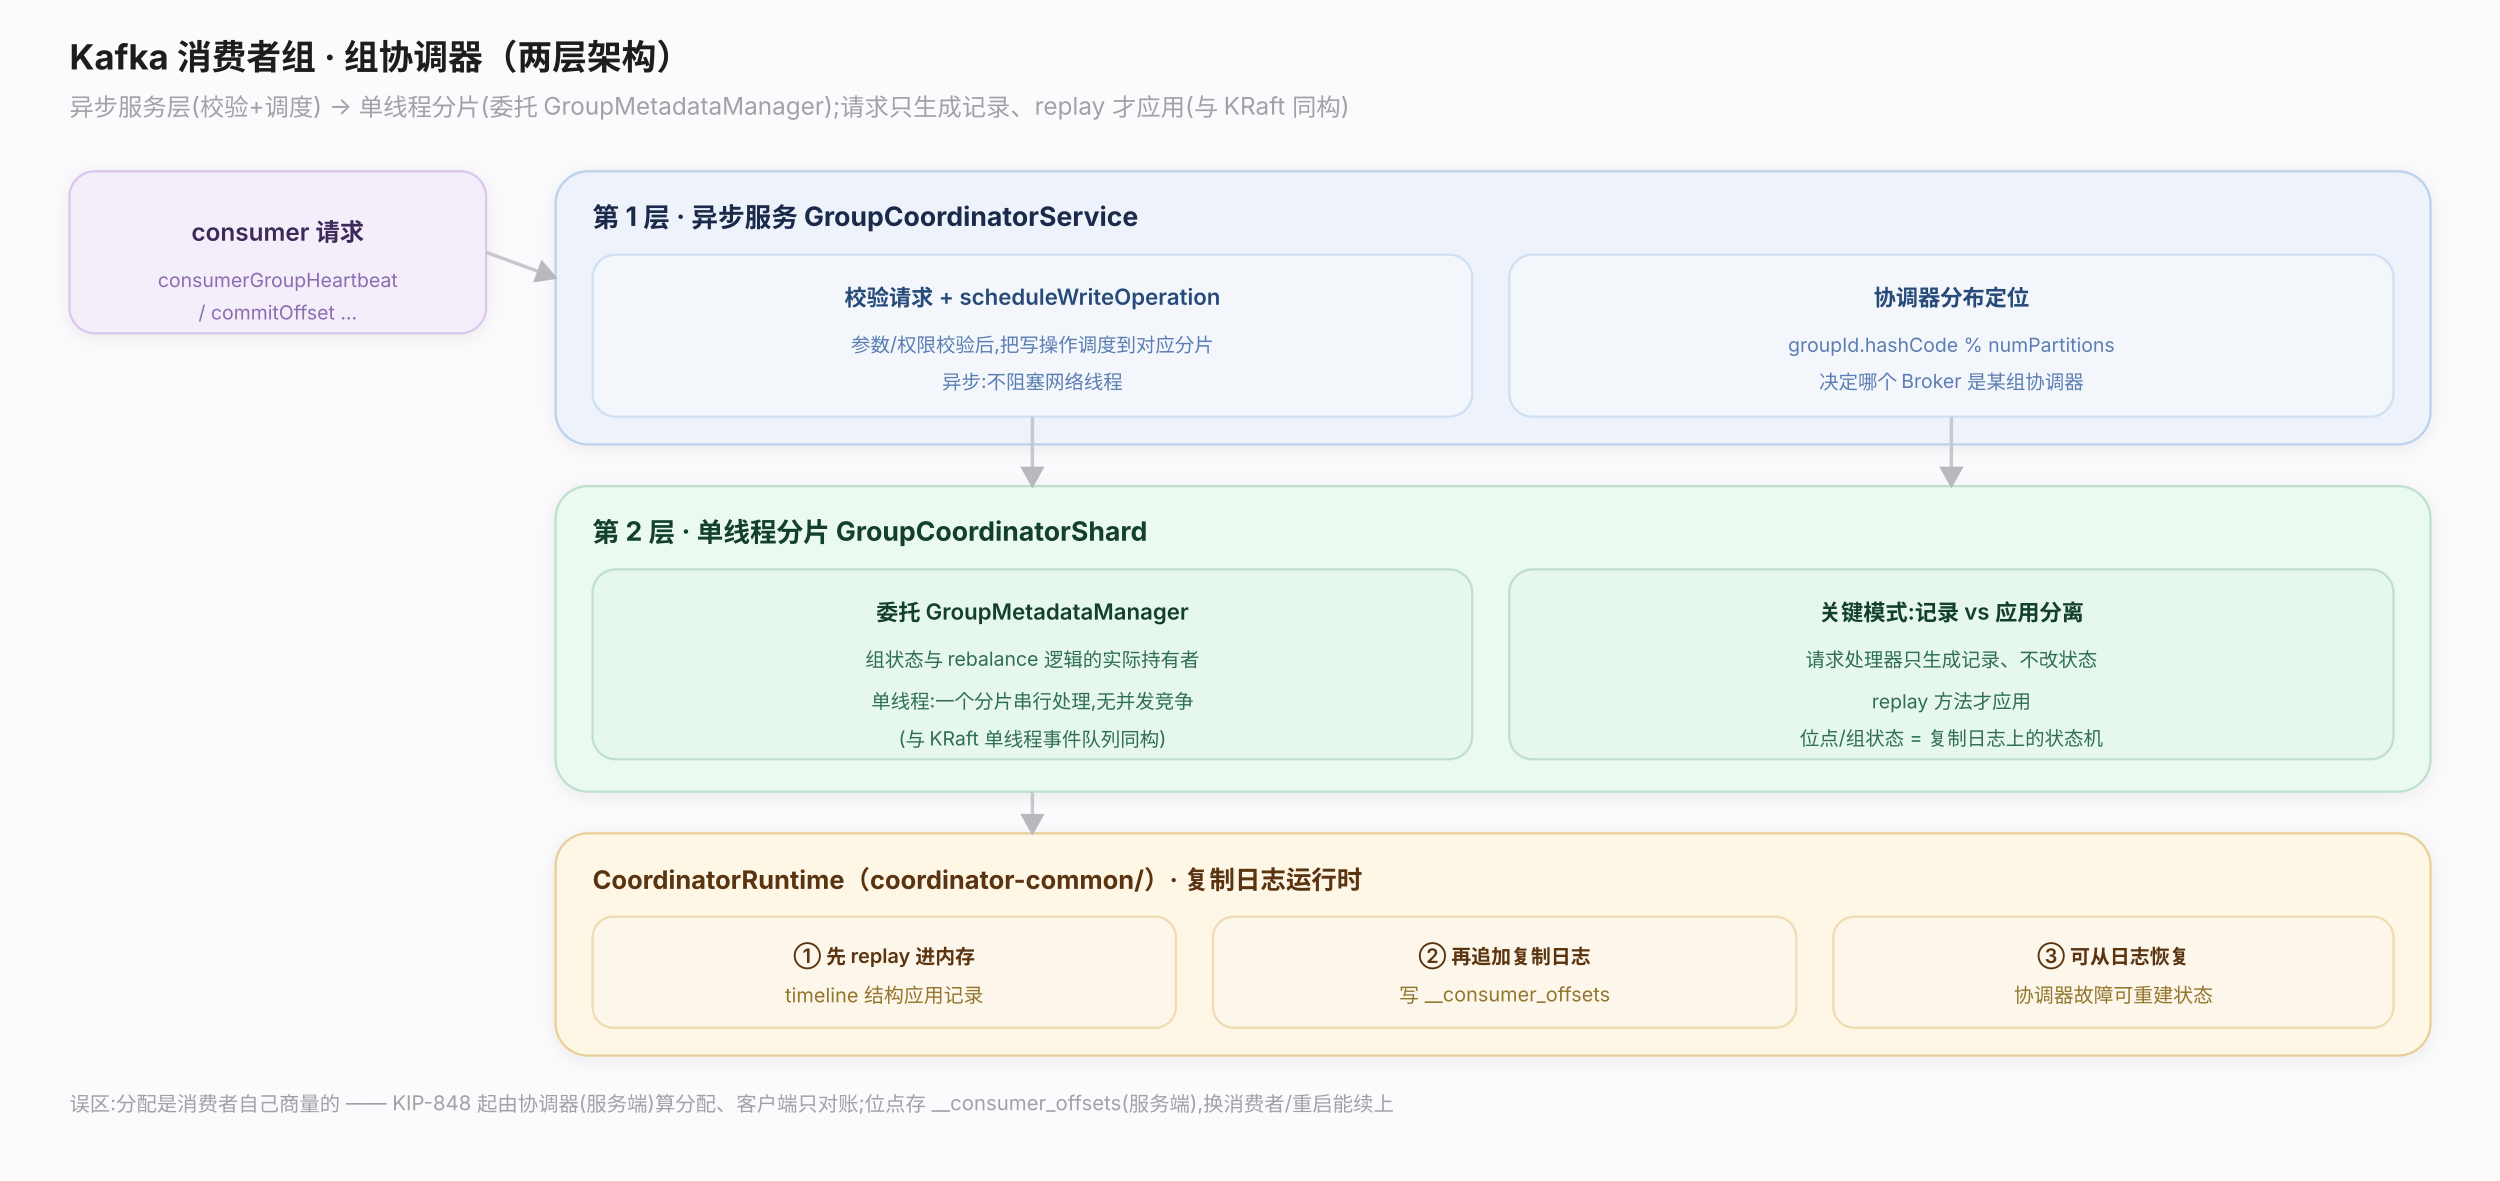
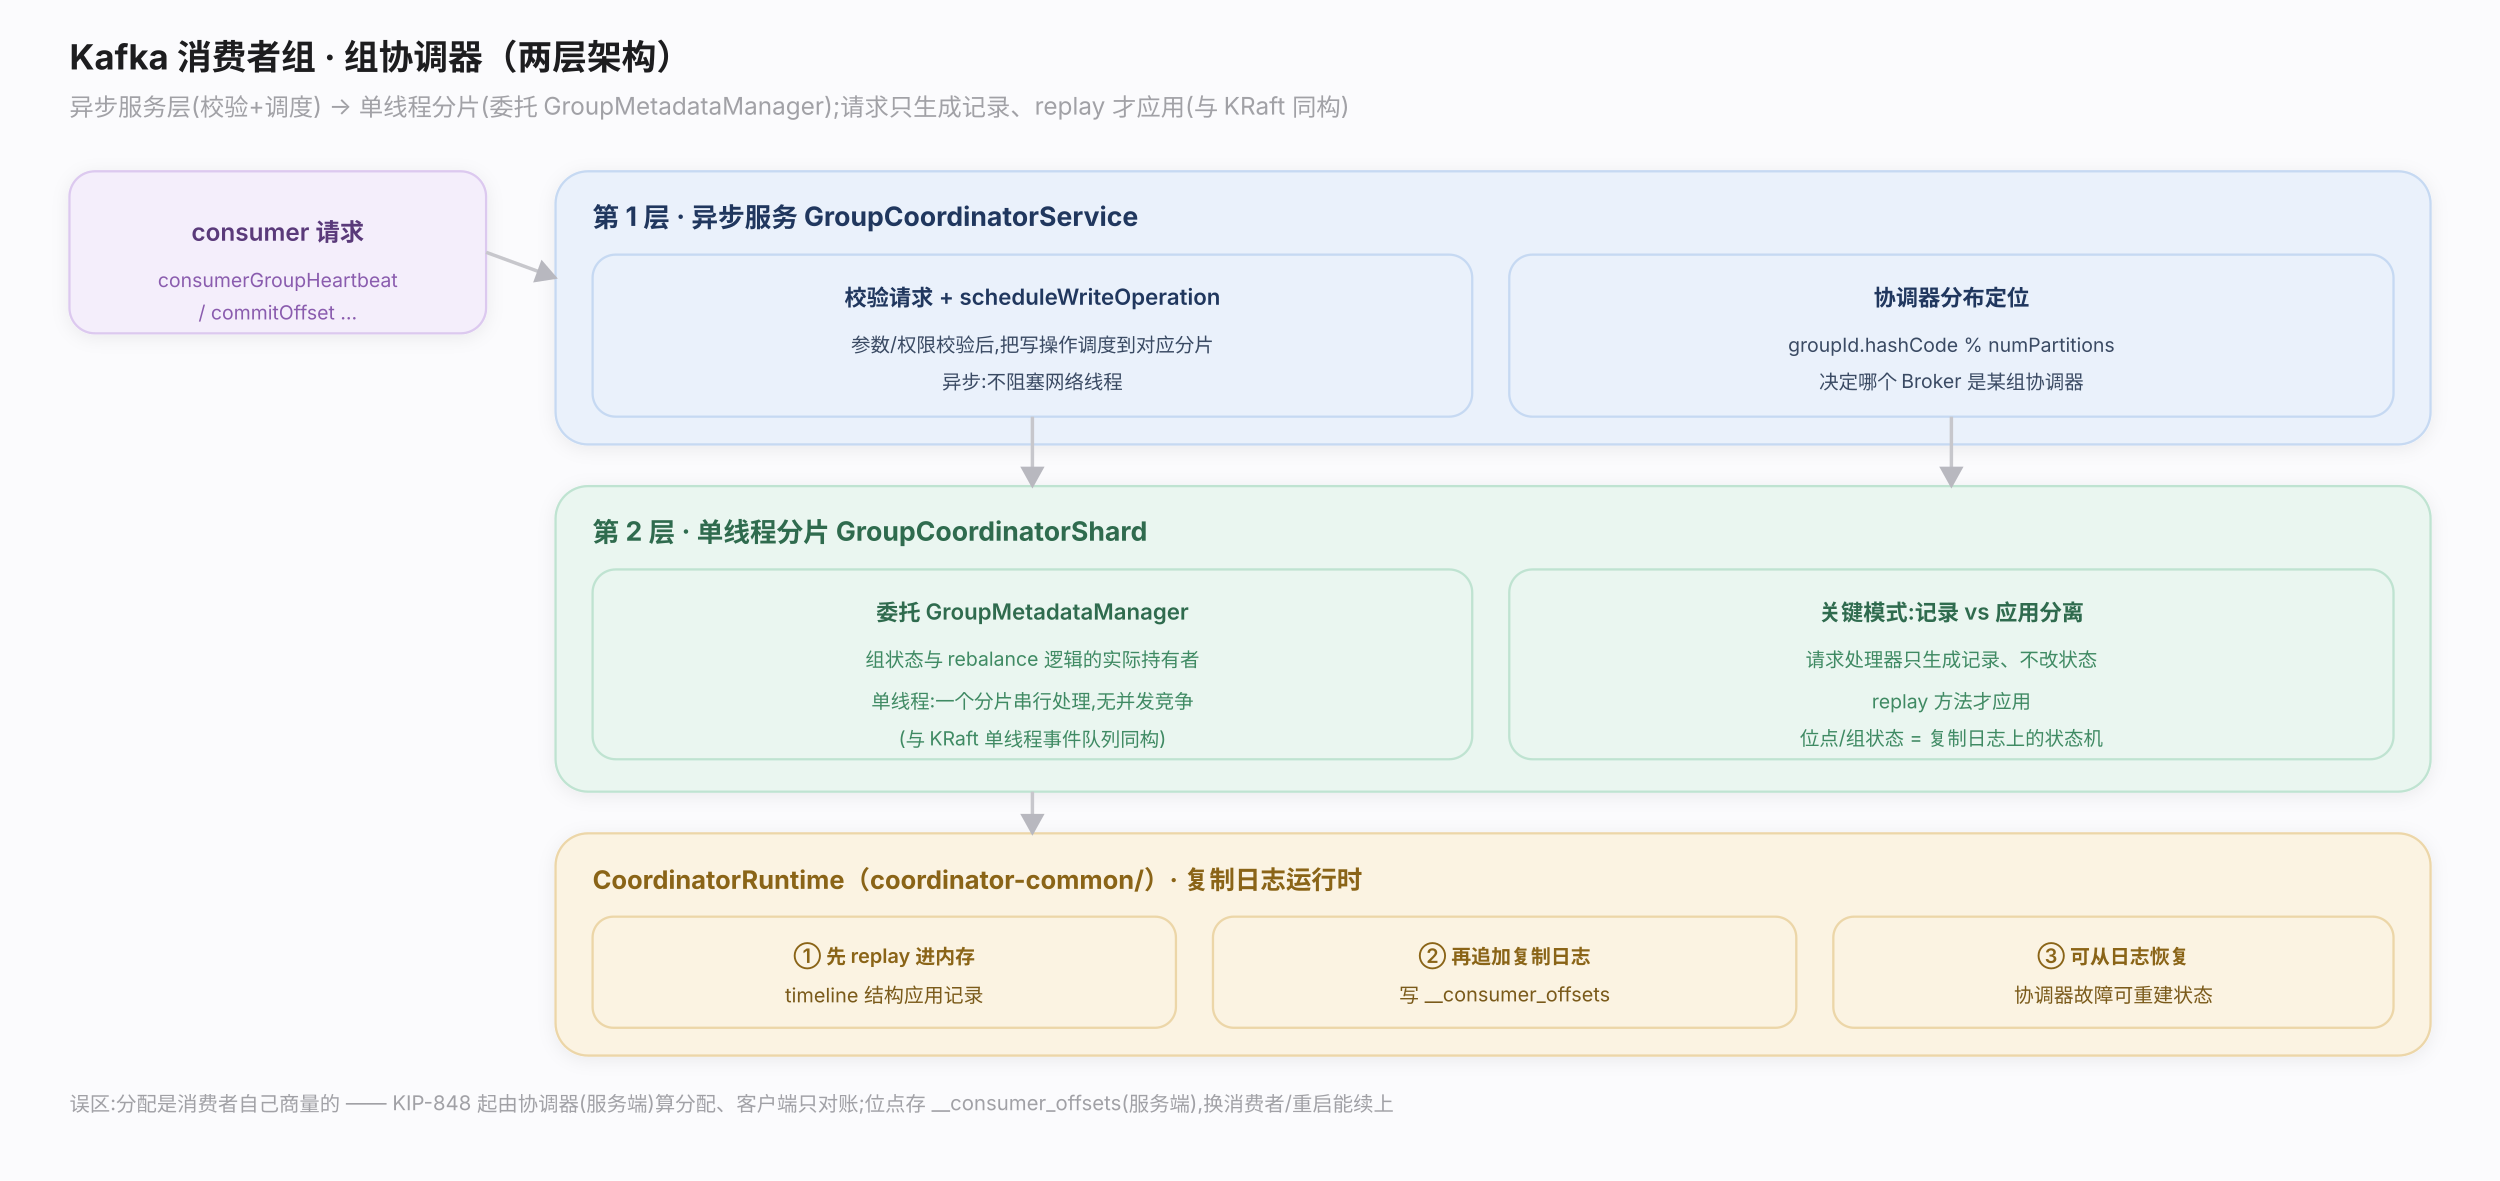
<svg xmlns="http://www.w3.org/2000/svg" width="1080" height="510" viewBox="0 0 1080 510" font-family="-apple-system,BlinkMacSystemFont,'SF Pro Display','Helvetica Neue','PingFang SC','Microsoft YaHei',sans-serif">
  <defs>
    <filter id="soft" x="-20%" y="-20%" width="140%" height="140%">
      <feDropShadow dx="0" dy="1.5" stdDeviation="4" flood-color="#1d1d1f" flood-opacity="0.07" />
    </filter>
    <marker id="ar" viewBox="0 0 10 10" refX="8" refY="5" markerWidth="7" markerHeight="7" orient="auto-start-reverse">
      <path d="M0,0 L9,5 L0,10 z" fill="#b8b8bf" />
    </marker>
  </defs>
  <rect width="1080" height="510" fill="#fbfbfd" />
  <text x="30" y="30" font-size="15" font-weight="700" fill="#1d1d1f">Kafka 消费者组 · 组协调器（两层架构）</text>
  <text x="30" y="50" font-size="10.5" fill="#a1a1a6">异步服务层(校验+调度) → 单线程分片(委托 GroupMetadataManager);请求只生成记录、replay 才应用(与 KRaft 同构)</text>
-   <rect x="30" y="74" width="180" height="70" rx="11" fill="#f4eefb" stroke="#d9c7ec" filter="url(#soft)" />
-   <text x="120" y="104" font-size="10.5" font-weight="600" fill="#3d2a5a" text-anchor="middle">consumer 请求</text>
-   <text x="120" y="124" font-size="8.4" fill="#8a6db0" text-anchor="middle">consumerGroupHeartbeat</text>
-   <text x="120" y="138" font-size="8.4" fill="#8a6db0" text-anchor="middle">/ commitOffset …</text>
-   <rect x="240" y="74" width="810" height="118" rx="14" fill="#eef3fb" stroke="#bcd0ec" filter="url(#soft)" />
-   <text x="256" y="98" font-size="11.5" font-weight="700" fill="#1b2a4a">第 1 层 · 异步服务 GroupCoordinatorService</text>
-   <rect x="256" y="110" width="380" height="70" rx="10" fill="#f3f7fc" stroke="#cfe0f2" />
-   <text x="446" y="132" font-size="9.6" font-weight="600" fill="#274a78" text-anchor="middle">校验请求 + scheduleWriteOperation</text>
-   <text x="446" y="152" font-size="8.4" fill="#5b7db1" text-anchor="middle">参数/权限校验后,把写操作调度到对应分片</text>
-   <text x="446" y="168" font-size="8.4" fill="#5b7db1" text-anchor="middle">异步:不阻塞网络线程</text>
-   <rect x="652" y="110" width="382" height="70" rx="10" fill="#f3f7fc" stroke="#cfe0f2" />
-   <text x="843" y="132" font-size="9.6" font-weight="600" fill="#274a78" text-anchor="middle">协调器分布定位</text>
-   <text x="843" y="152" font-size="8.4" fill="#5b7db1" text-anchor="middle">groupId.hashCode % numPartitions</text>
-   <text x="843" y="168" font-size="8.4" fill="#5b7db1" text-anchor="middle">决定哪个 Broker 是某组协调器</text>
+   <rect x="30" y="74" width="180" height="70" rx="11" fill="#f4eefb" stroke="#dcc9ef" filter="url(#soft)" />
+   <text x="120" y="104" font-size="10.5" font-weight="600" fill="#5a3a7a" text-anchor="middle">consumer 请求</text>
+   <text x="120" y="124" font-size="8.4" fill="#8a5cae" text-anchor="middle">consumerGroupHeartbeat</text>
+   <text x="120" y="138" font-size="8.4" fill="#8a5cae" text-anchor="middle">/ commitOffset …</text>
+   <rect x="240" y="74" width="810" height="118" rx="14" fill="#eaf1fb" stroke="#c6d9f2" filter="url(#soft)" />
+   <text x="256" y="98" font-size="11.5" font-weight="700" fill="#20375e">第 1 层 · 异步服务 GroupCoordinatorService</text>
+   <rect x="256" y="110" width="380" height="70" rx="10" fill="#eaf1fb" stroke="#c6d9f2" />
+   <text x="446" y="132" font-size="9.6" font-weight="600" fill="#20375e" text-anchor="middle">校验请求 + scheduleWriteOperation</text>
+   <text x="446" y="152" font-size="8.4" fill="#3a4a63" text-anchor="middle">参数/权限校验后,把写操作调度到对应分片</text>
+   <text x="446" y="168" font-size="8.4" fill="#3a4a63" text-anchor="middle">异步:不阻塞网络线程</text>
+   <rect x="652" y="110" width="382" height="70" rx="10" fill="#eaf1fb" stroke="#c6d9f2" />
+   <text x="843" y="132" font-size="9.6" font-weight="600" fill="#20375e" text-anchor="middle">协调器分布定位</text>
+   <text x="843" y="152" font-size="8.4" fill="#3a4a63" text-anchor="middle">groupId.hashCode % numPartitions</text>
+   <text x="843" y="168" font-size="8.4" fill="#3a4a63" text-anchor="middle">决定哪个 Broker 是某组协调器</text>
  <line x1="210" y1="109" x2="240" y2="120" stroke="#c7c7cc" stroke-width="1.5" marker-end="url(#ar)" />
-   <rect x="240" y="210" width="810" height="132" rx="14" fill="#eafaf1" stroke="#bfe0cd" filter="url(#soft)" />
-   <text x="256" y="234" font-size="11.5" font-weight="700" fill="#12402a">第 2 层 · 单线程分片 GroupCoordinatorShard</text>
-   <rect x="256" y="246" width="380" height="82" rx="10" fill="#e6f7ee" stroke="#bfe0cd" />
-   <text x="446" y="268" font-size="9.6" font-weight="600" fill="#12402a" text-anchor="middle">委托 GroupMetadataManager</text>
-   <text x="446" y="288" font-size="8.4" fill="#2f6f4f" text-anchor="middle">组状态与 rebalance 逻辑的实际持有者</text>
-   <text x="446" y="306" font-size="8.4" fill="#2f6f4f" text-anchor="middle">单线程:一个分片串行处理,无并发竞争</text>
-   <text x="446" y="322" font-size="8.4" fill="#2f6f4f" text-anchor="middle">(与 KRaft 单线程事件队列同构)</text>
-   <rect x="652" y="246" width="382" height="82" rx="10" fill="#e6f7ee" stroke="#bfe0cd" />
-   <text x="843" y="268" font-size="9.6" font-weight="600" fill="#12402a" text-anchor="middle">关键模式:记录 vs 应用分离</text>
-   <text x="843" y="288" font-size="8.4" fill="#2f6f4f" text-anchor="middle">请求处理器只生成记录、不改状态</text>
-   <text x="843" y="306" font-size="8.4" fill="#2f6f4f" text-anchor="middle">replay 方法才应用</text>
-   <text x="843" y="322" font-size="8.4" fill="#2f6f4f" text-anchor="middle">位点/组状态 = 复制日志上的状态机</text>
+   <rect x="240" y="210" width="810" height="132" rx="14" fill="#eaf6f0" stroke="#bfe3d1" filter="url(#soft)" />
+   <text x="256" y="234" font-size="11.5" font-weight="700" fill="#2f6b4e">第 2 层 · 单线程分片 GroupCoordinatorShard</text>
+   <rect x="256" y="246" width="380" height="82" rx="10" fill="#eaf6f0" stroke="#bfe3d1" />
+   <text x="446" y="268" font-size="9.6" font-weight="600" fill="#2f6b4e" text-anchor="middle">委托 GroupMetadataManager</text>
+   <text x="446" y="288" font-size="8.4" fill="#3f8a63" text-anchor="middle">组状态与 rebalance 逻辑的实际持有者</text>
+   <text x="446" y="306" font-size="8.4" fill="#3f8a63" text-anchor="middle">单线程:一个分片串行处理,无并发竞争</text>
+   <text x="446" y="322" font-size="8.4" fill="#3f8a63" text-anchor="middle">(与 KRaft 单线程事件队列同构)</text>
+   <rect x="652" y="246" width="382" height="82" rx="10" fill="#eaf6f0" stroke="#bfe3d1" />
+   <text x="843" y="268" font-size="9.6" font-weight="600" fill="#2f6b4e" text-anchor="middle">关键模式:记录 vs 应用分离</text>
+   <text x="843" y="288" font-size="8.4" fill="#3f8a63" text-anchor="middle">请求处理器只生成记录、不改状态</text>
+   <text x="843" y="306" font-size="8.4" fill="#3f8a63" text-anchor="middle">replay 方法才应用</text>
+   <text x="843" y="322" font-size="8.4" fill="#3f8a63" text-anchor="middle">位点/组状态 = 复制日志上的状态机</text>
  <path d="M446,180 L446,210" stroke="#c7c7cc" stroke-width="1.5" fill="none" marker-end="url(#ar)" />
  <path d="M843,180 L843,210" stroke="#c7c7cc" stroke-width="1.5" fill="none" marker-end="url(#ar)" />
-   <rect x="240" y="360" width="810" height="96" rx="14" fill="#fff7e6" stroke="#e8cf9a" filter="url(#soft)" />
-   <text x="256" y="384" font-size="11" font-weight="700" fill="#5a3410">CoordinatorRuntime（coordinator-common/）· 复制日志运行时</text>
+   <rect x="240" y="360" width="810" height="96" rx="14" fill="#fbf3e2" stroke="#ecd6a8" filter="url(#soft)" />
+   <text x="256" y="384" font-size="11" font-weight="700" fill="#8a6417">CoordinatorRuntime（coordinator-common/）· 复制日志运行时</text>
  <g font-size="8.6" text-anchor="middle">
-     <rect x="256" y="396" width="252" height="48" rx="9" fill="#fdf6ea" stroke="#efdcb4" />
-     <text x="382" y="416" font-weight="600" fill="#5a3410">① 先 replay 进内存</text>
-     <text x="382" y="433" fill="#93762e">timeline 结构应用记录</text>
-     <rect x="524" y="396" width="252" height="48" rx="9" fill="#fdf6ea" stroke="#efdcb4" />
-     <text x="650" y="416" font-weight="600" fill="#5a3410">② 再追加复制日志</text>
-     <text x="650" y="433" fill="#93762e">写 __consumer_offsets</text>
-     <rect x="792" y="396" width="242" height="48" rx="9" fill="#fdf6ea" stroke="#efdcb4" />
-     <text x="913" y="416" font-weight="600" fill="#5a3410">③ 可从日志恢复</text>
-     <text x="913" y="433" fill="#93762e">协调器故障可重建状态</text>
+     <rect x="256" y="396" width="252" height="48" rx="9" fill="#fbf3e2" stroke="#ecd6a8" />
+     <text x="382" y="416" font-weight="600" fill="#8a6417">① 先 replay 进内存</text>
+     <text x="382" y="433" fill="#7a5a1a">timeline 结构应用记录</text>
+     <rect x="524" y="396" width="252" height="48" rx="9" fill="#fbf3e2" stroke="#ecd6a8" />
+     <text x="650" y="416" font-weight="600" fill="#8a6417">② 再追加复制日志</text>
+     <text x="650" y="433" fill="#7a5a1a">写 __consumer_offsets</text>
+     <rect x="792" y="396" width="242" height="48" rx="9" fill="#fbf3e2" stroke="#ecd6a8" />
+     <text x="913" y="416" font-weight="600" fill="#8a6417">③ 可从日志恢复</text>
+     <text x="913" y="433" fill="#7a5a1a">协调器故障可重建状态</text>
  </g>
  <path d="M446,342 L446,360" stroke="#c7c7cc" stroke-width="1.5" fill="none" marker-end="url(#ar)" />
  <text x="30" y="480" font-size="8.8" fill="#a1a1a6">误区:分配是消费者自己商量的 —— KIP-848 起由协调器(服务端)算分配、客户端只对账;位点存 __consumer_offsets(服务端),换消费者/重启能续上</text>
</svg>
